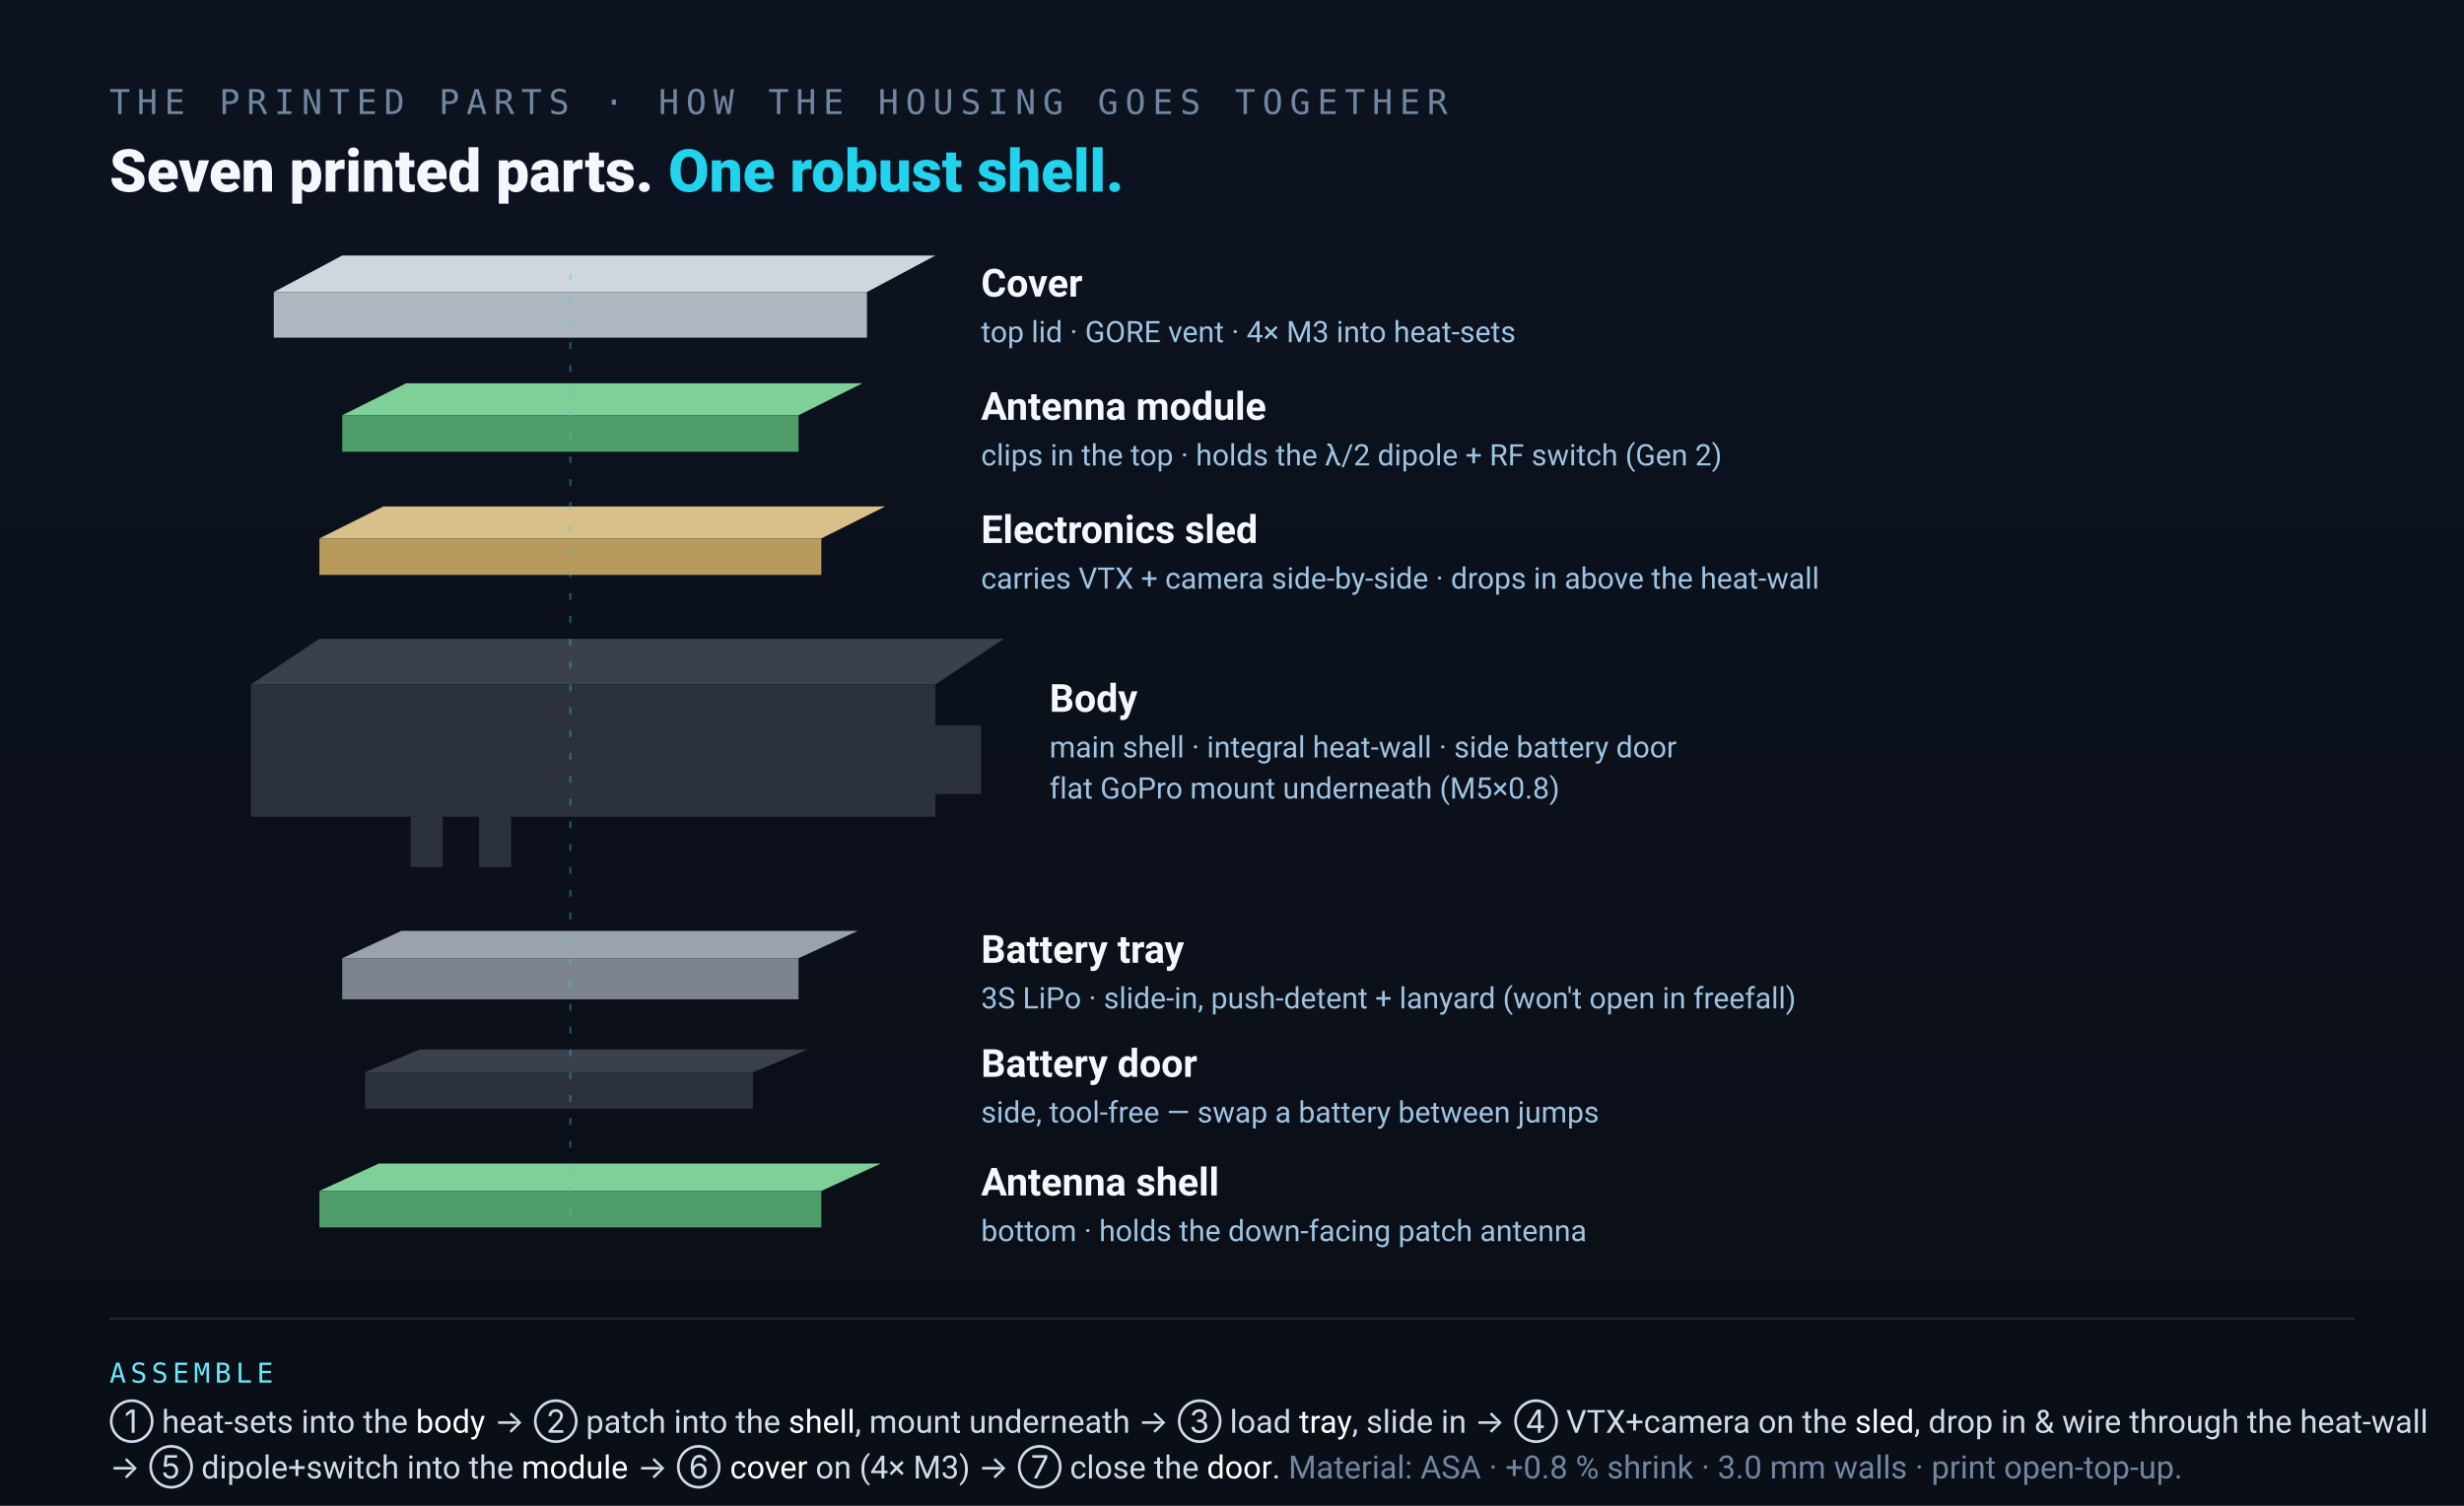
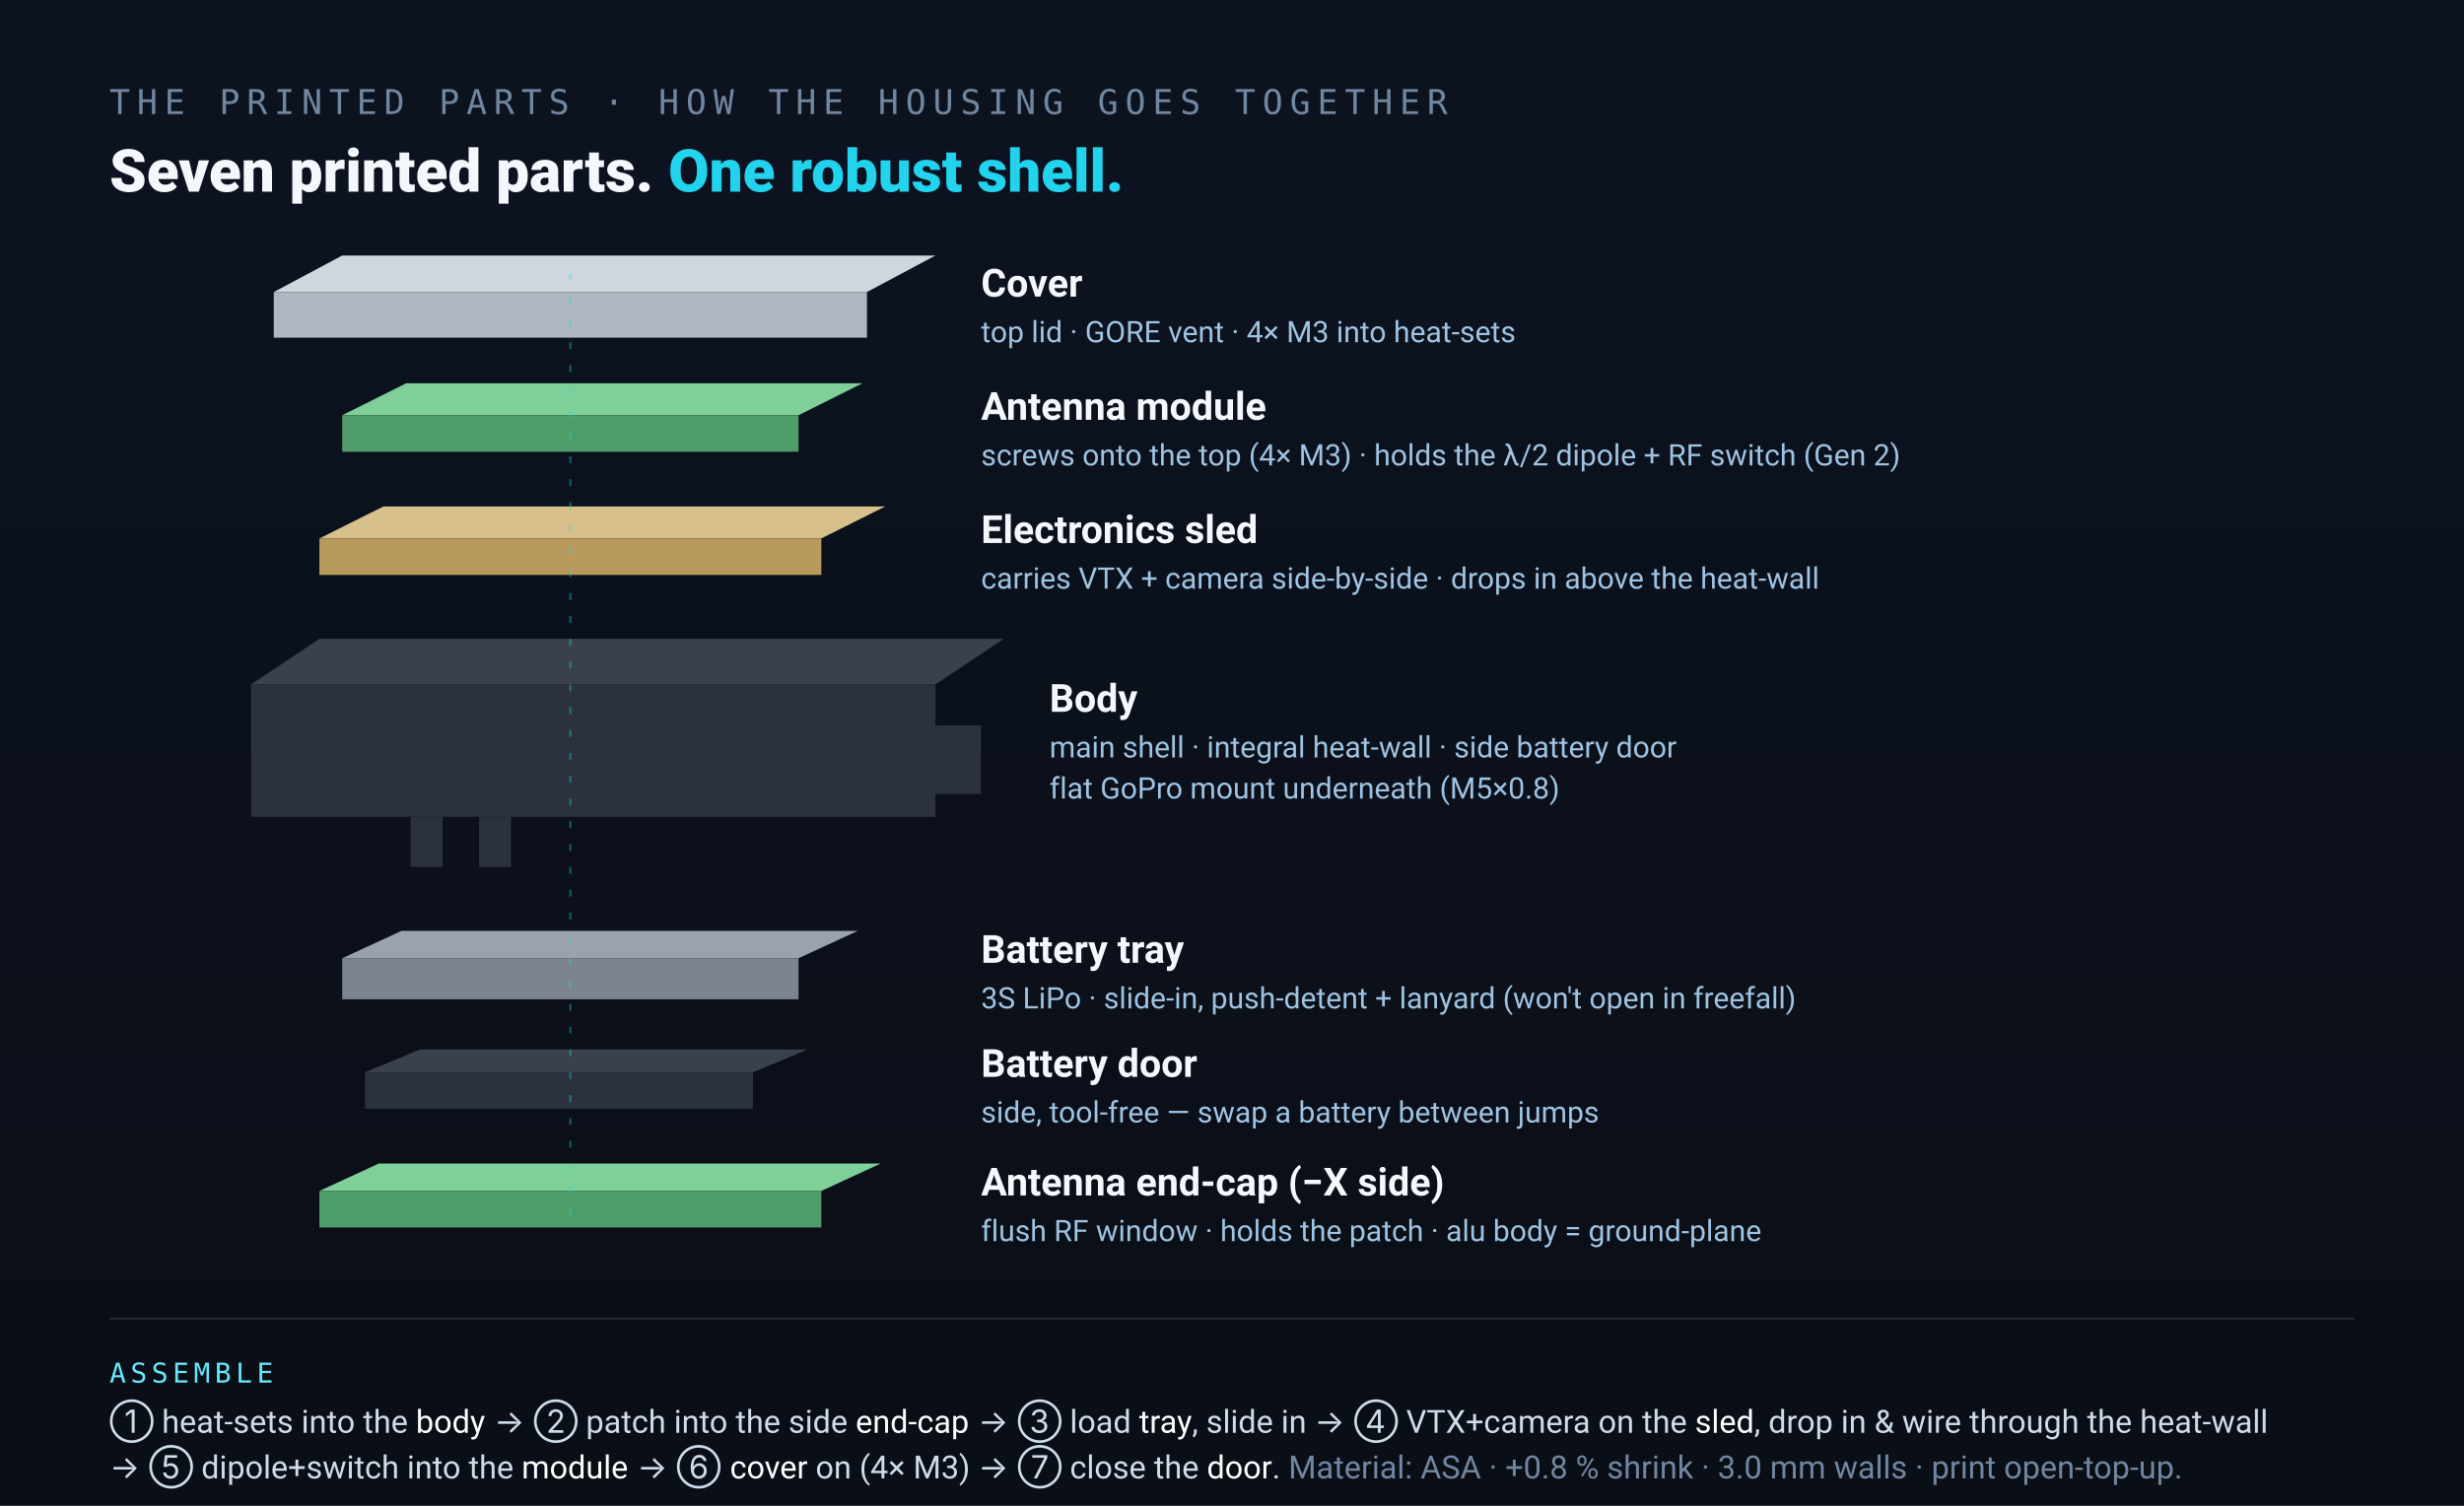
<svg xmlns="http://www.w3.org/2000/svg" viewBox="0 0 1080 660" width="1080" height="660" role="img" aria-label="The printed parts and how the housing assembles: cover, antenna module, electronics sled, main body, battery tray, side door, antenna shell — printed in ASA, assembled in seven steps.">
  <defs>
    <linearGradient id="ppbg" x1="0" y1="0" x2="0" y2="1">
      <stop offset="0" stop-color="#0c1320" />
      <stop offset="1" stop-color="#0a0e16" />
    </linearGradient>
    <style>
    .mono{font-family:ui-monospace,"SF Mono",Menlo,monospace}.sans{font-family:-apple-system,"Segoe UI",Roboto,sans-serif}
    @keyframes flo{0%,100%{transform:translateY(0)}50%{transform:translateY(-5px)}}
    #stack g.pt{animation:flo 5s ease-in-out infinite}
    #stack g.pt:nth-child(2){animation-delay:.3s}#stack g.pt:nth-child(3){animation-delay:.6s}
    #stack g.pt:nth-child(4){animation-delay:.9s}#stack g.pt:nth-child(5){animation-delay:1.2s}
    #stack g.pt:nth-child(6){animation-delay:1.5s}#stack g.pt:nth-child(7){animation-delay:1.8s}
  </style>
  </defs>
  <rect width="1080" height="660" fill="url(#ppbg)" />
  <text x="48" y="50" class="mono" font-size="15" letter-spacing="3" fill="#7186a0">THE PRINTED PARTS · HOW THE HOUSING GOES TOGETHER</text>
  <text x="48" y="84" class="sans" font-size="26" font-weight="800" fill="#f4f7fb">Seven printed parts. <tspan fill="#22d3ee">One robust shell.</tspan>
  </text>
  <g id="stack">
    <g class="pt">
      <polygon points="120,128 380,128 410,112 150,112" fill="#cfd6dd" />
      <rect x="120" y="128" width="260" height="20" fill="#aeb7c0" />
      <text x="430" y="130" class="sans" font-size="17" font-weight="700" fill="#f4f7fb">Cover</text>
      <text x="430" y="150" class="sans" font-size="13" fill="#9fc4e2">top lid · GORE vent · 4× M3 into heat-sets</text>
    </g>
    <g class="pt">
      <polygon points="150,182 350,182 378,168 178,168" fill="#7fcf99" />
      <rect x="150" y="182" width="200" height="16" fill="#4f9e6a" />
      <text x="430" y="184" class="sans" font-size="17" font-weight="700" fill="#f4f7fb">Antenna module</text>
-       <text x="430" y="204" class="sans" font-size="13" fill="#9fc4e2">clips in the top · holds the λ/2 dipole + RF switch (Gen 2)</text>
+       <text x="430" y="204" class="sans" font-size="13" fill="#9fc4e2">screws onto the top (4× M3) · holds the λ/2 dipole + RF switch (Gen 2)</text>
    </g>
    <g class="pt">
      <polygon points="140,236 360,236 388,222 168,222" fill="#d8c08a" />
      <rect x="140" y="236" width="220" height="16" fill="#b89a5c" />
      <text x="430" y="238" class="sans" font-size="17" font-weight="700" fill="#f4f7fb">Electronics sled</text>
      <text x="430" y="258" class="sans" font-size="13" fill="#9fc4e2">carries VTX + camera side-by-side · drops in above the heat-wall</text>
    </g>
    <g class="pt">
      <polygon points="110,300 410,300 440,280 140,280" fill="#3a414c" />
      <rect x="110" y="300" width="300" height="58" fill="#2b323d" />
      <rect x="408" y="318" width="22" height="30" fill="#2b323d" />
      <rect x="180" y="358" width="14" height="22" fill="#2b323d" />
      <rect x="210" y="358" width="14" height="22" fill="#2b323d" />
      <text x="460" y="312" class="sans" font-size="17" font-weight="700" fill="#f4f7fb">Body</text>
      <text x="460" y="332" class="sans" font-size="13" fill="#9fc4e2">main shell · integral heat-wall · side battery door</text>
      <text x="460" y="350" class="sans" font-size="13" fill="#9fc4e2">flat GoPro mount underneath (M5×0.8)</text>
    </g>
    <g class="pt">
      <polygon points="150,420 350,420 376,408 176,408" fill="#9aa3ad" />
      <rect x="150" y="420" width="200" height="18" fill="#7c858f" />
      <text x="430" y="422" class="sans" font-size="17" font-weight="700" fill="#f4f7fb">Battery tray</text>
      <text x="430" y="442" class="sans" font-size="13" fill="#9fc4e2">3S LiPo · slide-in, push-detent + lanyard (won't open in freefall)</text>
    </g>
    <g class="pt">
      <polygon points="160,470 330,470 354,460 184,460" fill="#3a414c" />
      <rect x="160" y="470" width="170" height="16" fill="#2b323d" />
      <text x="430" y="472" class="sans" font-size="17" font-weight="700" fill="#f4f7fb">Battery door</text>
      <text x="430" y="492" class="sans" font-size="13" fill="#9fc4e2">side, tool-free — swap a battery between jumps</text>
    </g>
    <g class="pt">
      <polygon points="140,522 360,522 386,510 166,510" fill="#7fcf99" />
      <rect x="140" y="522" width="220" height="16" fill="#4f9e6a" />
-       <text x="430" y="524" class="sans" font-size="17" font-weight="700" fill="#f4f7fb">Antenna shell</text>
-       <text x="430" y="544" class="sans" font-size="13" fill="#9fc4e2">bottom · holds the down-facing patch antenna</text>
+       <text x="430" y="524" class="sans" font-size="17" font-weight="700" fill="#f4f7fb">Antenna end-cap (−X side)</text>
+       <text x="430" y="544" class="sans" font-size="13" fill="#9fc4e2">flush RF window · holds the patch · alu body = ground-plane</text>
    </g>
  </g>
  <line x1="250" y1="120" x2="250" y2="538" stroke="#22d3ee" stroke-dasharray="3 7" opacity=".35" />
  <line x1="48" y1="578" x2="1032" y2="578" stroke="rgba(255,255,255,.1)" />
  <text x="48" y="606" class="mono" font-size="12" letter-spacing="2" fill="#67e8f9">ASSEMBLE</text>
-   <text x="48" y="628" class="sans" font-size="14" fill="#cfdcea">① heat-sets into the <tspan fill="#fff">body</tspan> → ② patch into the <tspan fill="#fff">shell</tspan>, mount underneath → ③ load <tspan fill="#fff">tray</tspan>, slide in → ④ VTX+camera on the <tspan fill="#fff">sled</tspan>, drop in &amp; wire through the heat-wall</text>
+   <text x="48" y="628" class="sans" font-size="14" fill="#cfdcea">① heat-sets into the <tspan fill="#fff">body</tspan> → ② patch into the side <tspan fill="#fff">end-cap</tspan> → ③ load <tspan fill="#fff">tray</tspan>, slide in → ④ VTX+camera on the <tspan fill="#fff">sled</tspan>, drop in &amp; wire through the heat-wall</text>
  <text x="48" y="648" class="sans" font-size="14" fill="#cfdcea">→ ⑤ dipole+switch into the <tspan fill="#fff">module</tspan> → ⑥ <tspan fill="#fff">cover</tspan> on (4× M3) → ⑦ close the <tspan fill="#fff">door</tspan>.  <tspan fill="#7186a0">Material: ASA · +0.8 % shrink · 3.0 mm walls · print open-top-up.</tspan>
  </text>
</svg>
